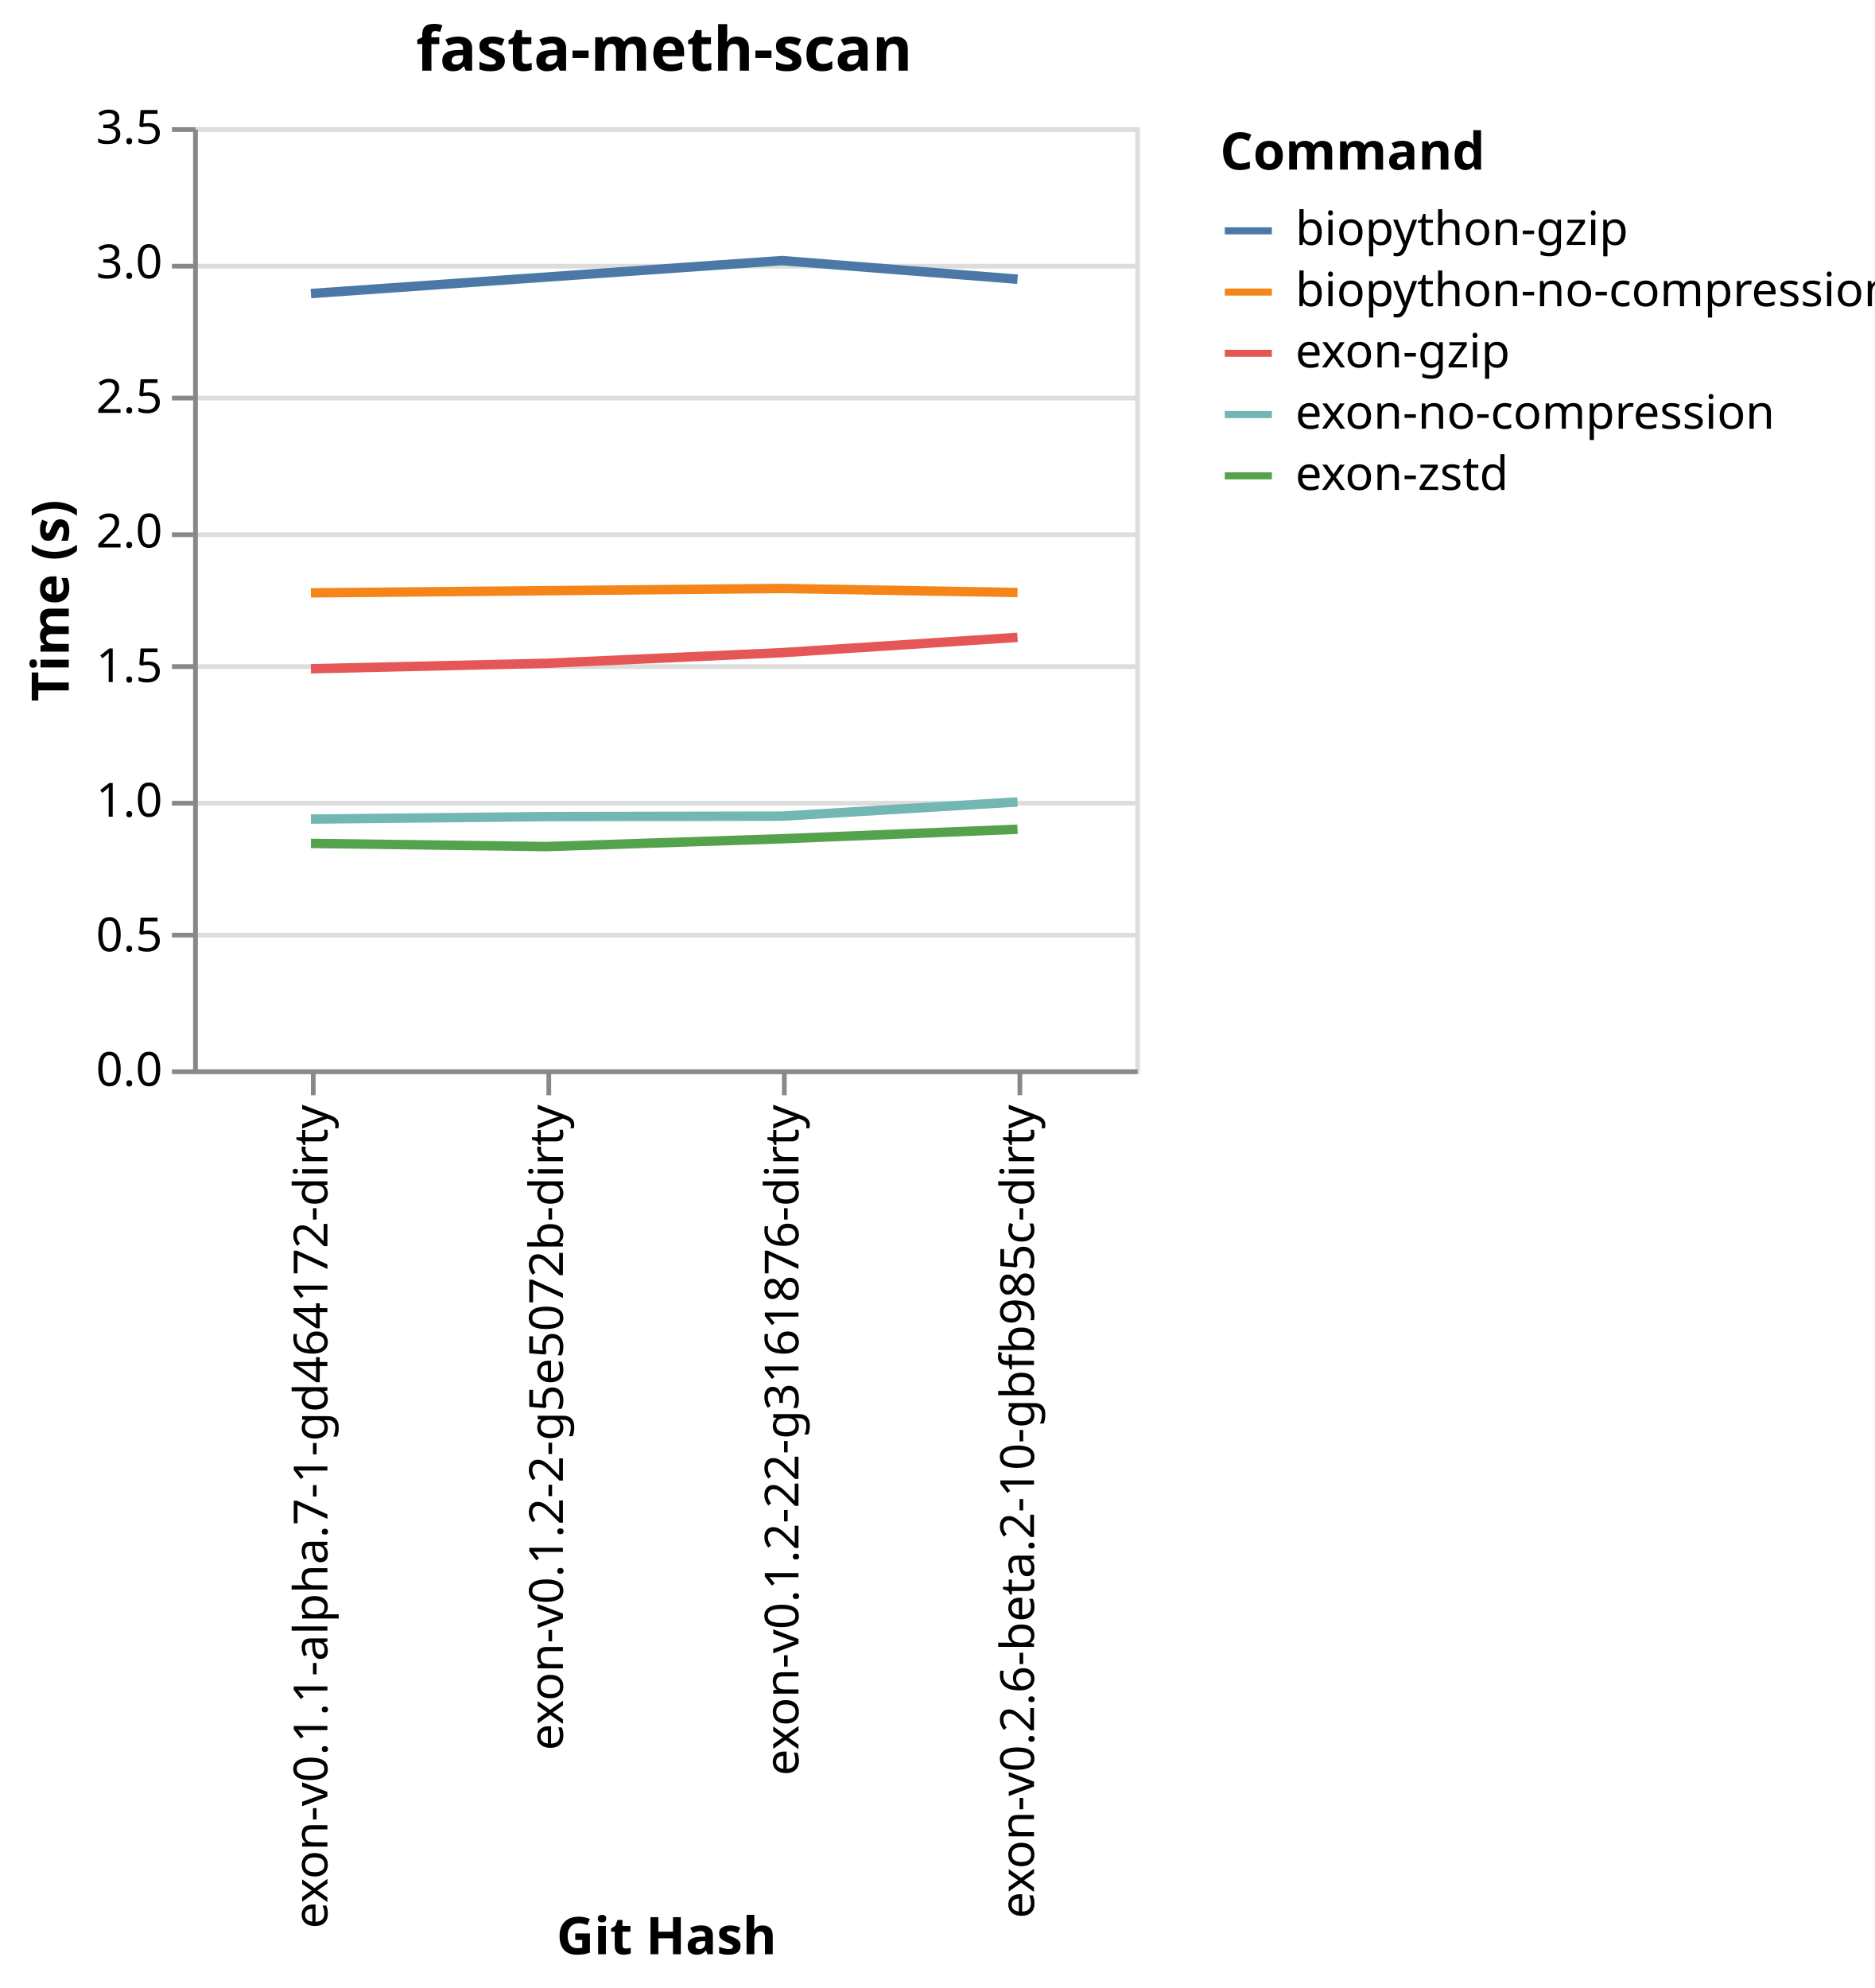
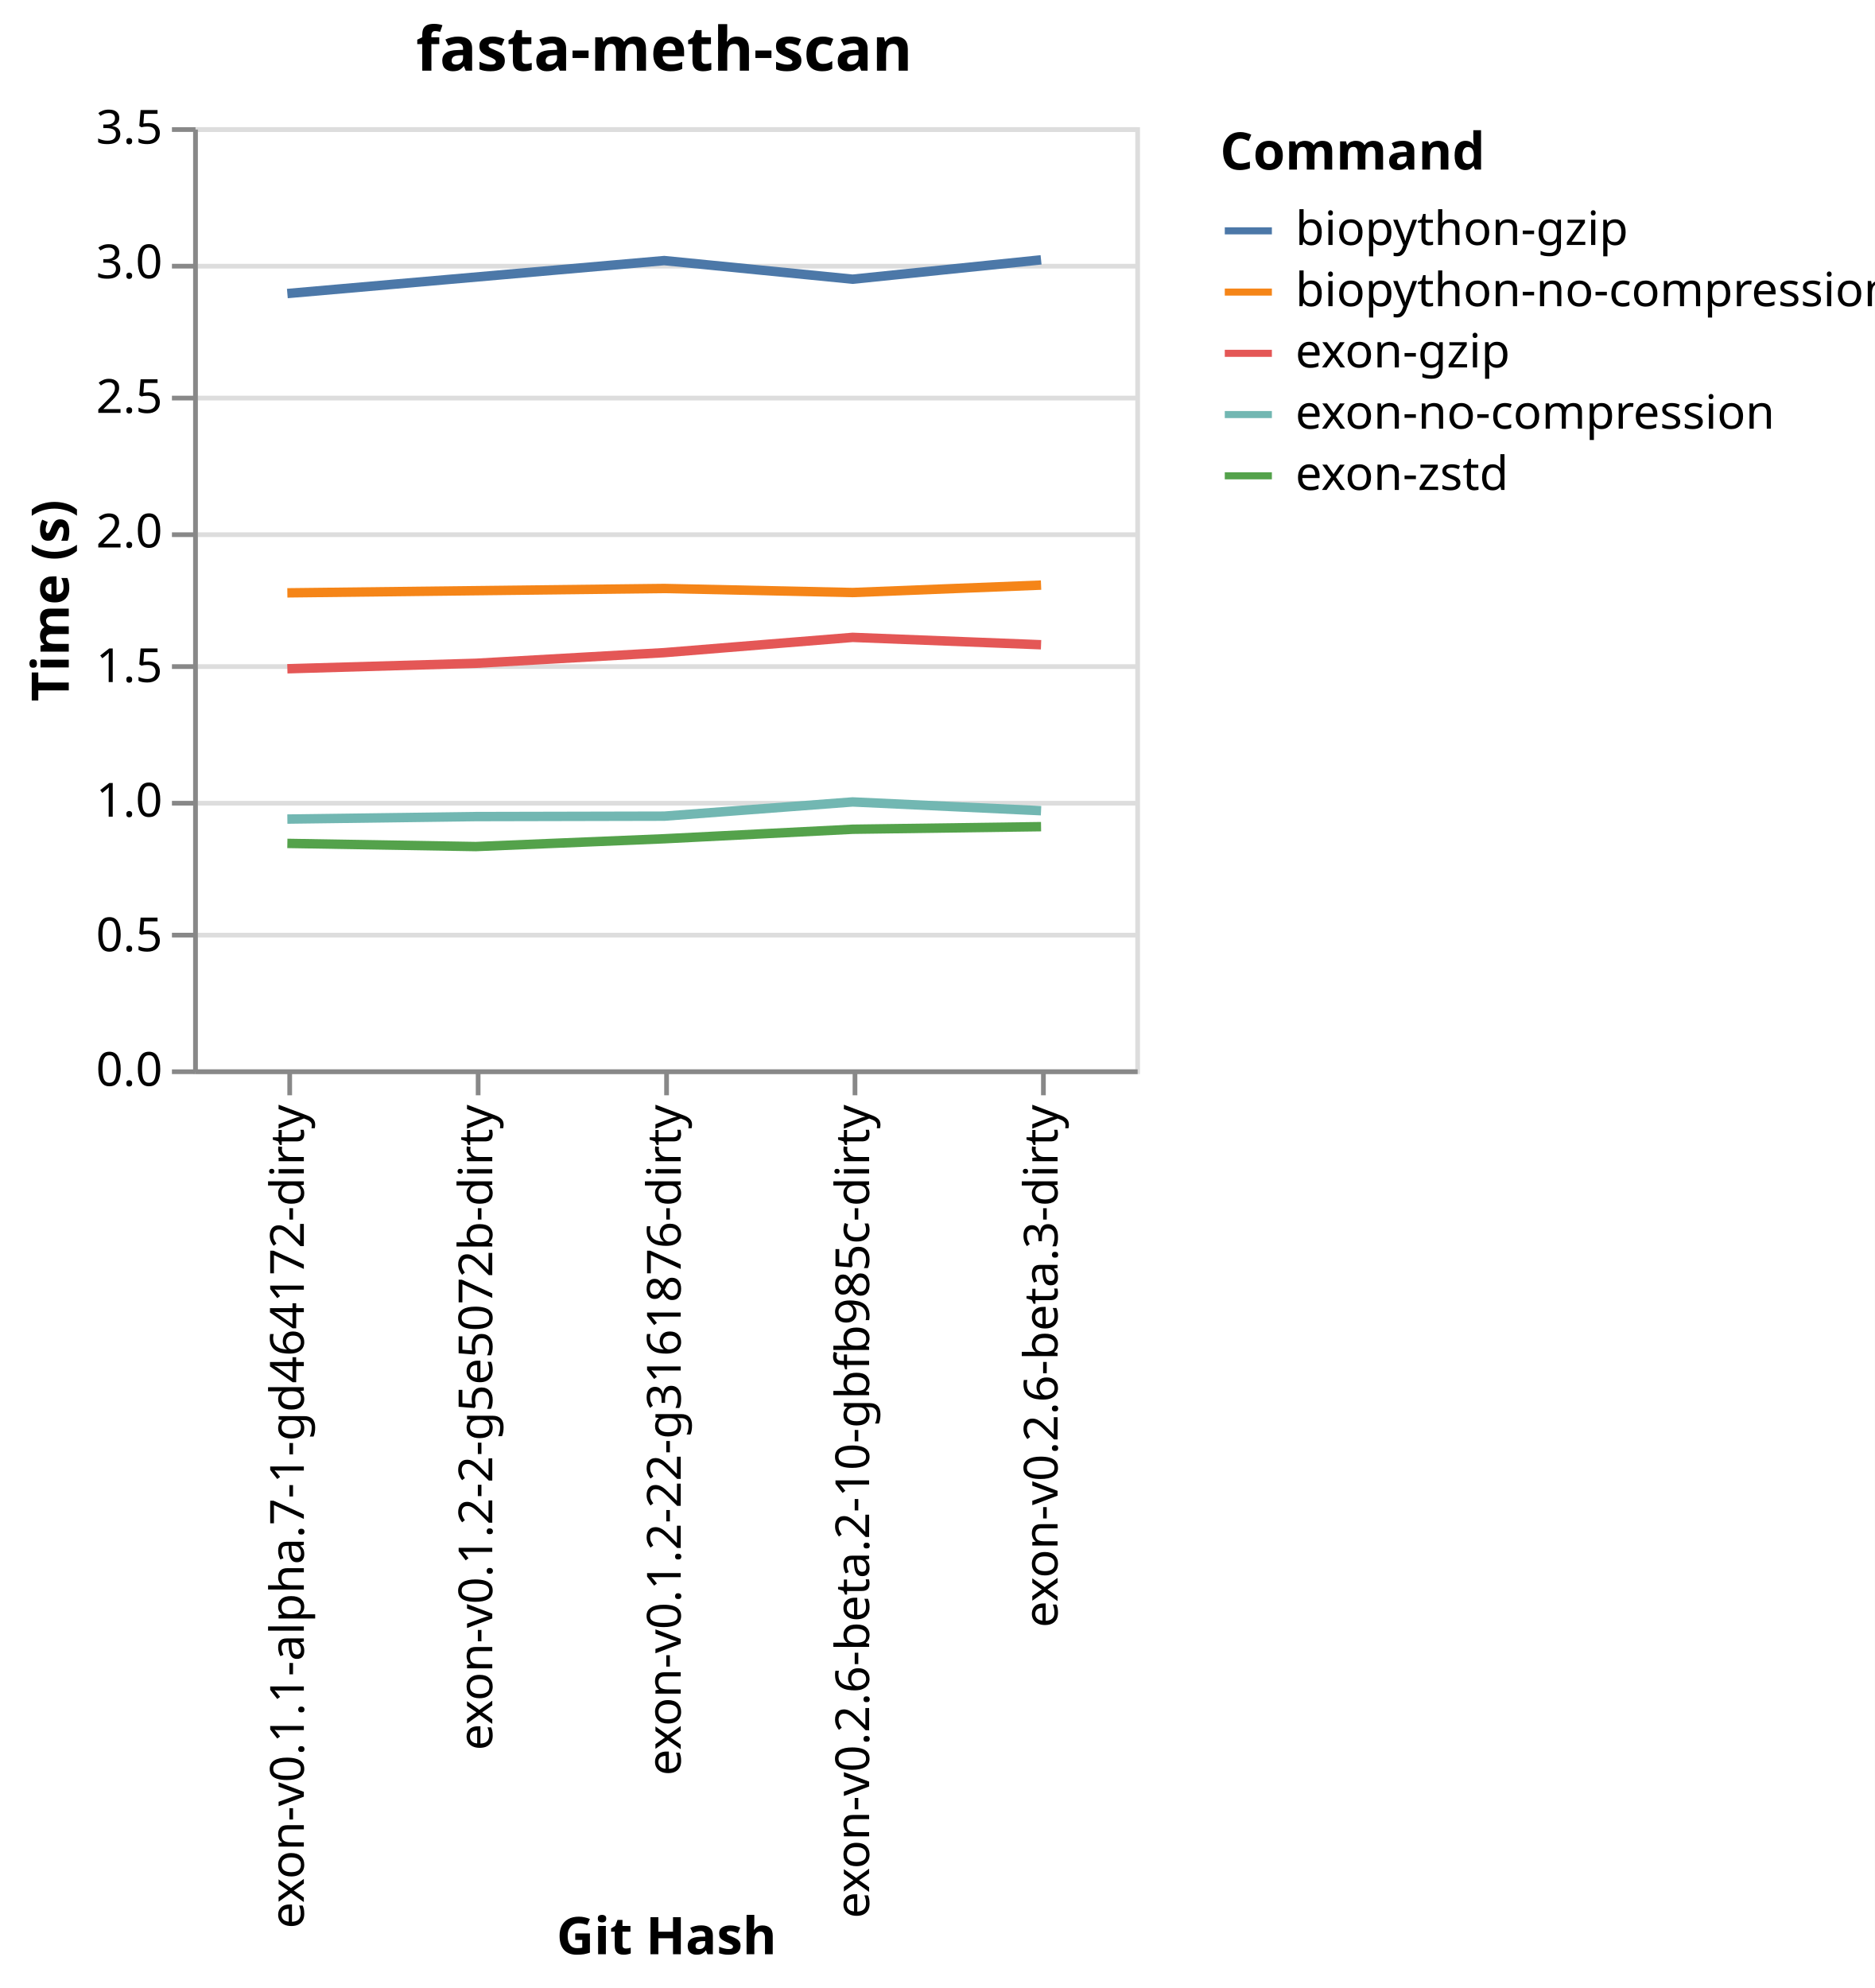
<svg xmlns="http://www.w3.org/2000/svg" version="1.1" class="marks" width="398" height="422" viewBox="0 0 398 422">
  <rect width="398" height="422" fill="white" />
  <g fill="none" stroke-miterlimit="10" transform="translate(41,27)">
    <g class="mark-group role-frame root" role="graphics-object" aria-roledescription="group mark container">
      <g transform="translate(0,0)">
        <path class="background" aria-hidden="true" d="M0.5,0.5h200v200h-200Z" stroke="#ddd" />
        <g>
          <g class="mark-group role-axis" aria-hidden="true">
            <g transform="translate(0.5,0.5)">
              <path class="background" aria-hidden="true" d="M0,0h0v0h0Z" pointer-events="none" />
              <g>
                <g class="mark-rule role-axis-grid" pointer-events="none">
                  <line transform="translate(0,200)" x2="200" y2="0" stroke="#ddd" stroke-width="1" opacity="1" />
                  <line transform="translate(0,171)" x2="200" y2="0" stroke="#ddd" stroke-width="1" opacity="1" />
                  <line transform="translate(0,143)" x2="200" y2="0" stroke="#ddd" stroke-width="1" opacity="1" />
                  <line transform="translate(0,114)" x2="200" y2="0" stroke="#ddd" stroke-width="1" opacity="1" />
                  <line transform="translate(0,86)" x2="200" y2="0" stroke="#ddd" stroke-width="1" opacity="1" />
                  <line transform="translate(0,57)" x2="200" y2="0" stroke="#ddd" stroke-width="1" opacity="1" />
                  <line transform="translate(0,29)" x2="200" y2="0" stroke="#ddd" stroke-width="1" opacity="1" />
                  <line transform="translate(0,0)" x2="200" y2="0" stroke="#ddd" stroke-width="1" opacity="1" />
                </g>
              </g>
              <path class="foreground" aria-hidden="true" d="" pointer-events="none" display="none" />
            </g>
          </g>
-           <g class="mark-group role-axis" role="graphics-symbol" aria-roledescription="axis" aria-label="X-axis titled 'Git Hash' for a discrete scale with 4 values: exon-v0.1.1-alpha.7-1-gd464172-dirty, exon-v0.1.2-2-g5e5072b-dirty, exon-v0.1.2-22-g3161876-dirty, exon-v0.2.6-beta.2-10-gbfb985c-dirty">
+           <g class="mark-group role-axis" role="graphics-symbol" aria-roledescription="axis" aria-label="X-axis titled 'Git Hash' for a discrete scale with 5 values: exon-v0.1.1-alpha.7-1-gd464172-dirty, exon-v0.1.2-2-g5e5072b-dirty, exon-v0.1.2-22-g3161876-dirty, exon-v0.2.6-beta.2-10-gbfb985c-dirty, exon-v0.2.6-beta.3-dirty">
            <g transform="translate(0.5,200.5)">
              <path class="background" aria-hidden="true" d="M0,0h0v0h0Z" pointer-events="none" />
              <g>
                <g class="mark-rule role-axis-tick" pointer-events="none">
-                   <line transform="translate(25,0)" x2="0" y2="5" stroke="#888" stroke-width="1" opacity="1" />
-                   <line transform="translate(75,0)" x2="0" y2="5" stroke="#888" stroke-width="1" opacity="1" />
-                   <line transform="translate(125,0)" x2="0" y2="5" stroke="#888" stroke-width="1" opacity="1" />
-                   <line transform="translate(175,0)" x2="0" y2="5" stroke="#888" stroke-width="1" opacity="1" />
+                   <line transform="translate(20,0)" x2="0" y2="5" stroke="#888" stroke-width="1" opacity="1" />
+                   <line transform="translate(60,0)" x2="0" y2="5" stroke="#888" stroke-width="1" opacity="1" />
+                   <line transform="translate(100,0)" x2="0" y2="5" stroke="#888" stroke-width="1" opacity="1" />
+                   <line transform="translate(140,0)" x2="0" y2="5" stroke="#888" stroke-width="1" opacity="1" />
+                   <line transform="translate(180,0)" x2="0" y2="5" stroke="#888" stroke-width="1" opacity="1" />
                </g>
                <g class="mark-text role-axis-label" pointer-events="none">
-                   <text text-anchor="end" transform="translate(25,7) rotate(270) translate(0,3)" font-family="sans-serif" font-size="10px" fill="#000" opacity="1">exon-v0.1.1-alpha.7-1-gd464172-dirty</text>
-                   <text text-anchor="end" transform="translate(75,7) rotate(270) translate(0,3)" font-family="sans-serif" font-size="10px" fill="#000" opacity="1">exon-v0.1.2-2-g5e5072b-dirty</text>
-                   <text text-anchor="end" transform="translate(125,7) rotate(270) translate(0,3)" font-family="sans-serif" font-size="10px" fill="#000" opacity="1">exon-v0.1.2-22-g3161876-dirty</text>
-                   <text text-anchor="end" transform="translate(175,7) rotate(270) translate(0,3)" font-family="sans-serif" font-size="10px" fill="#000" opacity="1">exon-v0.2.6-beta.2-10-gbfb985c-dirty</text>
+                   <text text-anchor="end" transform="translate(20,7) rotate(270) translate(0,3)" font-family="sans-serif" font-size="10px" fill="#000" opacity="1">exon-v0.1.1-alpha.7-1-gd464172-dirty</text>
+                   <text text-anchor="end" transform="translate(60,7) rotate(270) translate(0,3)" font-family="sans-serif" font-size="10px" fill="#000" opacity="1">exon-v0.1.2-2-g5e5072b-dirty</text>
+                   <text text-anchor="end" transform="translate(100,7) rotate(270) translate(0,3)" font-family="sans-serif" font-size="10px" fill="#000" opacity="1">exon-v0.1.2-22-g3161876-dirty</text>
+                   <text text-anchor="end" transform="translate(140,7) rotate(270) translate(0,3)" font-family="sans-serif" font-size="10px" fill="#000" opacity="1">exon-v0.2.6-beta.2-10-gbfb985c-dirty</text>
+                   <text text-anchor="end" transform="translate(180,7) rotate(270) translate(0,3)" font-family="sans-serif" font-size="10px" fill="#000" opacity="1">exon-v0.2.6-beta.3-dirty</text>
                </g>
                <g class="mark-rule role-axis-domain" pointer-events="none">
                  <line transform="translate(0,0)" x2="200" y2="0" stroke="#888" stroke-width="1" opacity="1" />
                </g>
                <g class="mark-text role-axis-title" pointer-events="none">
                  <text text-anchor="middle" transform="translate(100,187.3291)" font-family="sans-serif" font-size="11px" font-weight="bold" fill="#000" opacity="1">Git Hash</text>
                </g>
              </g>
              <path class="foreground" aria-hidden="true" d="" pointer-events="none" display="none" />
            </g>
          </g>
          <g class="mark-group role-axis" role="graphics-symbol" aria-roledescription="axis" aria-label="Y-axis titled 'Time (s)' for a linear scale with values from 0.0 to 3.5">
            <g transform="translate(0.5,0.5)">
              <path class="background" aria-hidden="true" d="M0,0h0v0h0Z" pointer-events="none" />
              <g>
                <g class="mark-rule role-axis-tick" pointer-events="none">
                  <line transform="translate(0,200)" x2="-5" y2="0" stroke="#888" stroke-width="1" opacity="1" />
                  <line transform="translate(0,171)" x2="-5" y2="0" stroke="#888" stroke-width="1" opacity="1" />
                  <line transform="translate(0,143)" x2="-5" y2="0" stroke="#888" stroke-width="1" opacity="1" />
                  <line transform="translate(0,114)" x2="-5" y2="0" stroke="#888" stroke-width="1" opacity="1" />
                  <line transform="translate(0,86)" x2="-5" y2="0" stroke="#888" stroke-width="1" opacity="1" />
                  <line transform="translate(0,57)" x2="-5" y2="0" stroke="#888" stroke-width="1" opacity="1" />
                  <line transform="translate(0,29)" x2="-5" y2="0" stroke="#888" stroke-width="1" opacity="1" />
                  <line transform="translate(0,0)" x2="-5" y2="0" stroke="#888" stroke-width="1" opacity="1" />
                </g>
                <g class="mark-text role-axis-label" pointer-events="none">
                  <text text-anchor="end" transform="translate(-7,203)" font-family="sans-serif" font-size="10px" fill="#000" opacity="1">0.0</text>
                  <text text-anchor="end" transform="translate(-7,174.4286)" font-family="sans-serif" font-size="10px" fill="#000" opacity="1">0.5</text>
                  <text text-anchor="end" transform="translate(-7,145.8571)" font-family="sans-serif" font-size="10px" fill="#000" opacity="1">1.0</text>
                  <text text-anchor="end" transform="translate(-7,117.2857)" font-family="sans-serif" font-size="10px" fill="#000" opacity="1">1.5</text>
                  <text text-anchor="end" transform="translate(-7,88.71429)" font-family="sans-serif" font-size="10px" fill="#000" opacity="1">2.0</text>
                  <text text-anchor="end" transform="translate(-7,60.14286)" font-family="sans-serif" font-size="10px" fill="#000" opacity="1">2.5</text>
                  <text text-anchor="end" transform="translate(-7,31.57143)" font-family="sans-serif" font-size="10px" fill="#000" opacity="1">3.0</text>
                  <text text-anchor="end" transform="translate(-7,3)" font-family="sans-serif" font-size="10px" fill="#000" opacity="1">3.5</text>
                </g>
                <g class="mark-rule role-axis-domain" pointer-events="none">
                  <line transform="translate(0,200)" x2="0" y2="-200" stroke="#888" stroke-width="1" opacity="1" />
                </g>
                <g class="mark-text role-axis-title" pointer-events="none">
                  <text text-anchor="middle" transform="translate(-24.90137,100) rotate(-90) translate(0,-2)" font-family="sans-serif" font-size="11px" font-weight="bold" fill="#000" opacity="1">Time (s)</text>
                </g>
              </g>
              <path class="foreground" aria-hidden="true" d="" pointer-events="none" display="none" />
            </g>
          </g>
          <g class="mark-group role-scope pathgroup" role="graphics-object" aria-roledescription="group mark container">
            <g transform="translate(0,0)">
              <path class="background" aria-hidden="true" d="M0,0h200v200h-200Z" />
              <g>
                <g class="mark-line role-mark marks" role="graphics-object" aria-roledescription="line mark container">
-                   <path aria-label="Git Hash: exon-v0.1.1-alpha.7-1-gd464172-dirty; Time (s): 1.4881599948; Command: exon-gzip" role="graphics-symbol" aria-roledescription="line mark" d="M25,114.962L75,113.801L125,111.542L175,108.297" stroke="#e45756" stroke-width="2" />
-                 </g>
-               </g>
-               <path class="foreground" aria-hidden="true" d="" display="none" />
-             </g>
-             <g transform="translate(0,0)">
-               <path class="background" aria-hidden="true" d="M0,0h200v200h-200Z" />
-               <g>
-                 <g class="mark-line role-mark marks" role="graphics-object" aria-roledescription="line mark container">
-                   <path aria-label="Git Hash: exon-v0.1.1-alpha.7-1-gd464172-dirty; Time (s): 0.839464345; Command: exon-zstd" role="graphics-symbol" aria-roledescription="line mark" d="M25,152.031L75,152.702L125,151.048L175,149.027" stroke="#54a24b" stroke-width="2" />
-                 </g>
-               </g>
-               <path class="foreground" aria-hidden="true" d="" display="none" />
-             </g>
-             <g transform="translate(0,0)">
-               <path class="background" aria-hidden="true" d="M0,0h200v200h-200Z" />
-               <g>
-                 <g class="mark-line role-mark marks" role="graphics-object" aria-roledescription="line mark container">
-                   <path aria-label="Git Hash: exon-v0.1.1-alpha.7-1-gd464172-dirty; Time (s): 0.9297865116; Command: exon-no-compression" role="graphics-symbol" aria-roledescription="line mark" d="M25,146.869L75,146.338L125,146.248L175,143.231" stroke="#72b7b2" stroke-width="2" />
-                 </g>
-               </g>
-               <path class="foreground" aria-hidden="true" d="" display="none" />
-             </g>
-             <g transform="translate(0,0)">
-               <path class="background" aria-hidden="true" d="M0,0h200v200h-200Z" />
-               <g>
-                 <g class="mark-line role-mark marks" role="graphics-object" aria-roledescription="line mark container">
-                   <path aria-label="Git Hash: exon-v0.1.1-alpha.7-1-gd464172-dirty; Time (s): 2.8820973032; Command: biopython-gzip" role="graphics-symbol" aria-roledescription="line mark" d="M25,35.309L125,28.314L175,32.268" stroke="#4c78a8" stroke-width="2" />
-                 </g>
-               </g>
-               <path class="foreground" aria-hidden="true" d="" display="none" />
-             </g>
-             <g transform="translate(0,0)">
-               <path class="background" aria-hidden="true" d="M0,0h200v200h-200Z" />
-               <g>
-                 <g class="mark-line role-mark marks" role="graphics-object" aria-roledescription="line mark container">
-                   <path aria-label="Git Hash: exon-v0.1.1-alpha.7-1-gd464172-dirty; Time (s): 1.7701729284; Command: biopython-no-compression" role="graphics-symbol" aria-roledescription="line mark" d="M25,98.847L125,97.919L175,98.778" stroke="#f58518" stroke-width="2" />
+                   <path aria-label="Git Hash: exon-v0.1.1-alpha.7-1-gd464172-dirty; Time (s): 1.4881599948; Command: exon-gzip" role="graphics-symbol" aria-roledescription="line mark" d="M20,114.962L60,113.801L100,111.542L140,108.297L180,109.863" stroke="#e45756" stroke-width="2" />
+                 </g>
+               </g>
+               <path class="foreground" aria-hidden="true" d="" display="none" />
+             </g>
+             <g transform="translate(0,0)">
+               <path class="background" aria-hidden="true" d="M0,0h200v200h-200Z" />
+               <g>
+                 <g class="mark-line role-mark marks" role="graphics-object" aria-roledescription="line mark container">
+                   <path aria-label="Git Hash: exon-v0.1.1-alpha.7-1-gd464172-dirty; Time (s): 0.839464345; Command: exon-zstd" role="graphics-symbol" aria-roledescription="line mark" d="M20,152.031L60,152.702L100,151.048L140,149.027L180,148.477" stroke="#54a24b" stroke-width="2" />
+                 </g>
+               </g>
+               <path class="foreground" aria-hidden="true" d="" display="none" />
+             </g>
+             <g transform="translate(0,0)">
+               <path class="background" aria-hidden="true" d="M0,0h200v200h-200Z" />
+               <g>
+                 <g class="mark-line role-mark marks" role="graphics-object" aria-roledescription="line mark container">
+                   <path aria-label="Git Hash: exon-v0.1.1-alpha.7-1-gd464172-dirty; Time (s): 0.9297865116; Command: exon-no-compression" role="graphics-symbol" aria-roledescription="line mark" d="M20,146.869L60,146.338L100,146.248L140,143.231L180,145.092" stroke="#72b7b2" stroke-width="2" />
+                 </g>
+               </g>
+               <path class="foreground" aria-hidden="true" d="" display="none" />
+             </g>
+             <g transform="translate(0,0)">
+               <path class="background" aria-hidden="true" d="M0,0h200v200h-200Z" />
+               <g>
+                 <g class="mark-line role-mark marks" role="graphics-object" aria-roledescription="line mark container">
+                   <path aria-label="Git Hash: exon-v0.1.1-alpha.7-1-gd464172-dirty; Time (s): 2.8820973032; Command: biopython-gzip" role="graphics-symbol" aria-roledescription="line mark" d="M20,35.309L100,28.314L140,32.268L180,28.158" stroke="#4c78a8" stroke-width="2" />
+                 </g>
+               </g>
+               <path class="foreground" aria-hidden="true" d="" display="none" />
+             </g>
+             <g transform="translate(0,0)">
+               <path class="background" aria-hidden="true" d="M0,0h200v200h-200Z" />
+               <g>
+                 <g class="mark-line role-mark marks" role="graphics-object" aria-roledescription="line mark container">
+                   <path aria-label="Git Hash: exon-v0.1.1-alpha.7-1-gd464172-dirty; Time (s): 1.7701729284; Command: biopython-no-compression" role="graphics-symbol" aria-roledescription="line mark" d="M20,98.847L100,97.919L140,98.778L180,97.204" stroke="#f58518" stroke-width="2" />
                </g>
              </g>
              <path class="foreground" aria-hidden="true" d="" display="none" />
            </g>
          </g>
          <g class="mark-group role-legend" role="graphics-symbol" aria-roledescription="legend" aria-label="Symbol legend titled 'Command' for stroke color with 5 values: biopython-gzip, biopython-no-compression, exon-gzip, exon-no-compression, exon-zstd">
            <g transform="translate(218,0)">
              <path class="background" aria-hidden="true" d="M0,0h134v79h-134Z" pointer-events="none" />
              <g>
                <g class="mark-group role-legend-entry">
                  <g transform="translate(0,16)">
                    <path class="background" aria-hidden="true" d="M0,0h0v0h0Z" pointer-events="none" />
                    <g>
                      <g class="mark-group role-scope" role="graphics-object" aria-roledescription="group mark container">
                        <g transform="translate(0,0)">
                          <path class="background" aria-hidden="true" d="M0,0h133.842v11h-133.842Z" pointer-events="none" opacity="1" />
                          <g>
                            <g class="mark-symbol role-legend-symbol" pointer-events="none">
                              <path transform="translate(6,6)" d="M-5,0L5,0" stroke="#4c78a8" stroke-width="1.5" opacity="1" />
                            </g>
                            <g class="mark-text role-legend-label" pointer-events="none">
                              <text text-anchor="start" transform="translate(16,9)" font-family="sans-serif" font-size="10px" fill="#000" opacity="1">biopython-gzip</text>
                            </g>
                          </g>
                          <path class="foreground" aria-hidden="true" d="" pointer-events="none" display="none" />
                        </g>
                        <g transform="translate(0,13)">
                          <path class="background" aria-hidden="true" d="M0,0h133.842v11h-133.842Z" pointer-events="none" opacity="1" />
                          <g>
                            <g class="mark-symbol role-legend-symbol" pointer-events="none">
                              <path transform="translate(6,6)" d="M-5,0L5,0" stroke="#f58518" stroke-width="1.5" opacity="1" />
                            </g>
                            <g class="mark-text role-legend-label" pointer-events="none">
                              <text text-anchor="start" transform="translate(16,9)" font-family="sans-serif" font-size="10px" fill="#000" opacity="1">biopython-no-compression</text>
                            </g>
                          </g>
                          <path class="foreground" aria-hidden="true" d="" pointer-events="none" display="none" />
                        </g>
                        <g transform="translate(0,26)">
                          <path class="background" aria-hidden="true" d="M0,0h133.842v11h-133.842Z" pointer-events="none" opacity="1" />
                          <g>
                            <g class="mark-symbol role-legend-symbol" pointer-events="none">
                              <path transform="translate(6,6)" d="M-5,0L5,0" stroke="#e45756" stroke-width="1.5" opacity="1" />
                            </g>
                            <g class="mark-text role-legend-label" pointer-events="none">
                              <text text-anchor="start" transform="translate(16,9)" font-family="sans-serif" font-size="10px" fill="#000" opacity="1">exon-gzip</text>
                            </g>
                          </g>
                          <path class="foreground" aria-hidden="true" d="" pointer-events="none" display="none" />
                        </g>
                        <g transform="translate(0,39)">
                          <path class="background" aria-hidden="true" d="M0,0h133.842v11h-133.842Z" pointer-events="none" opacity="1" />
                          <g>
                            <g class="mark-symbol role-legend-symbol" pointer-events="none">
                              <path transform="translate(6,6)" d="M-5,0L5,0" stroke="#72b7b2" stroke-width="1.5" opacity="1" />
                            </g>
                            <g class="mark-text role-legend-label" pointer-events="none">
                              <text text-anchor="start" transform="translate(16,9)" font-family="sans-serif" font-size="10px" fill="#000" opacity="1">exon-no-compression</text>
                            </g>
                          </g>
                          <path class="foreground" aria-hidden="true" d="" pointer-events="none" display="none" />
                        </g>
                        <g transform="translate(0,52)">
                          <path class="background" aria-hidden="true" d="M0,0h133.842v11h-133.842Z" pointer-events="none" opacity="1" />
                          <g>
                            <g class="mark-symbol role-legend-symbol" pointer-events="none">
                              <path transform="translate(6,6)" d="M-5,0L5,0" stroke="#54a24b" stroke-width="1.5" opacity="1" />
                            </g>
                            <g class="mark-text role-legend-label" pointer-events="none">
                              <text text-anchor="start" transform="translate(16,9)" font-family="sans-serif" font-size="10px" fill="#000" opacity="1">exon-zstd</text>
                            </g>
                          </g>
                          <path class="foreground" aria-hidden="true" d="" pointer-events="none" display="none" />
                        </g>
                      </g>
                    </g>
                    <path class="foreground" aria-hidden="true" d="" pointer-events="none" display="none" />
                  </g>
                </g>
                <g class="mark-text role-legend-title" pointer-events="none">
                  <text text-anchor="start" transform="translate(0,9)" font-family="sans-serif" font-size="11px" font-weight="bold" fill="#000" opacity="1">Command</text>
                </g>
              </g>
              <path class="foreground" aria-hidden="true" d="" pointer-events="none" display="none" />
            </g>
          </g>
          <g class="mark-group role-title">
            <g transform="translate(100,-22)">
              <path class="background" aria-hidden="true" d="M0,0h0v0h0Z" pointer-events="none" />
              <g>
                <g class="mark-text role-title-text" role="graphics-symbol" aria-roledescription="title" aria-label="Title text 'fasta-meth-scan'" pointer-events="none">
                  <text text-anchor="middle" transform="translate(0,10)" font-family="sans-serif" font-size="13px" font-weight="bold" fill="#000" opacity="1">fasta-meth-scan</text>
                </g>
              </g>
              <path class="foreground" aria-hidden="true" d="" pointer-events="none" display="none" />
            </g>
          </g>
        </g>
        <path class="foreground" aria-hidden="true" d="" display="none" />
      </g>
    </g>
  </g>
</svg>
